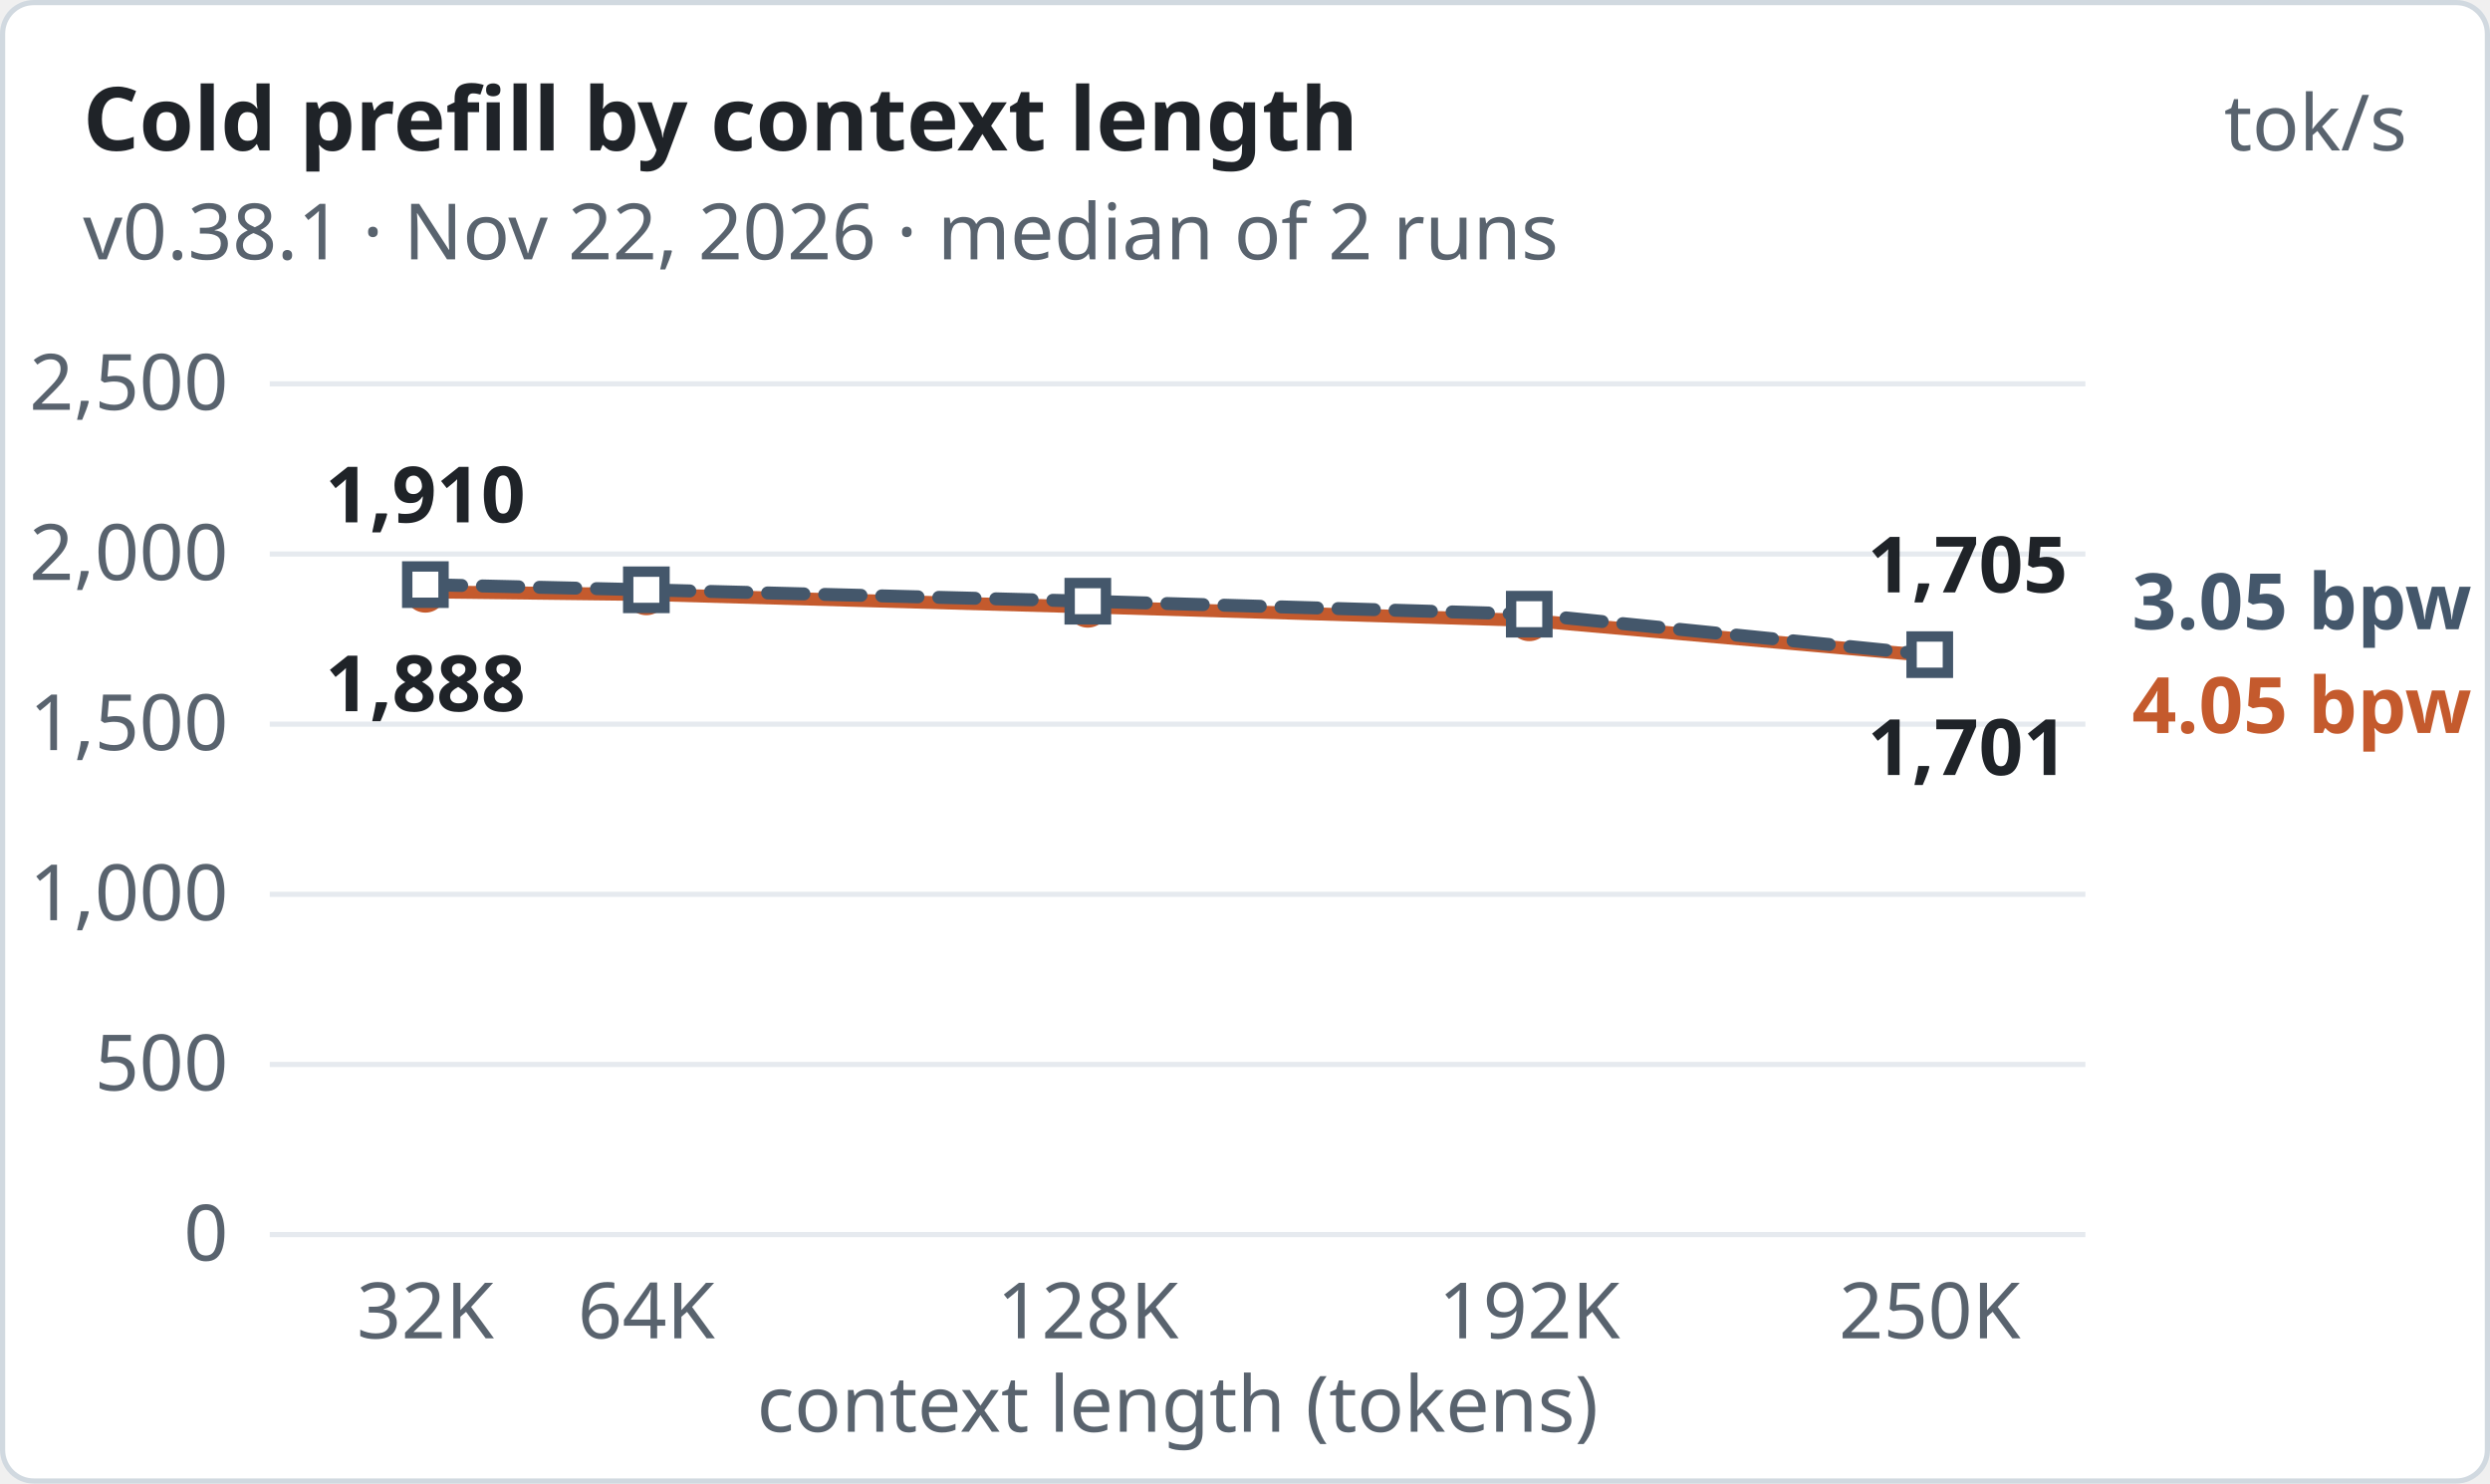
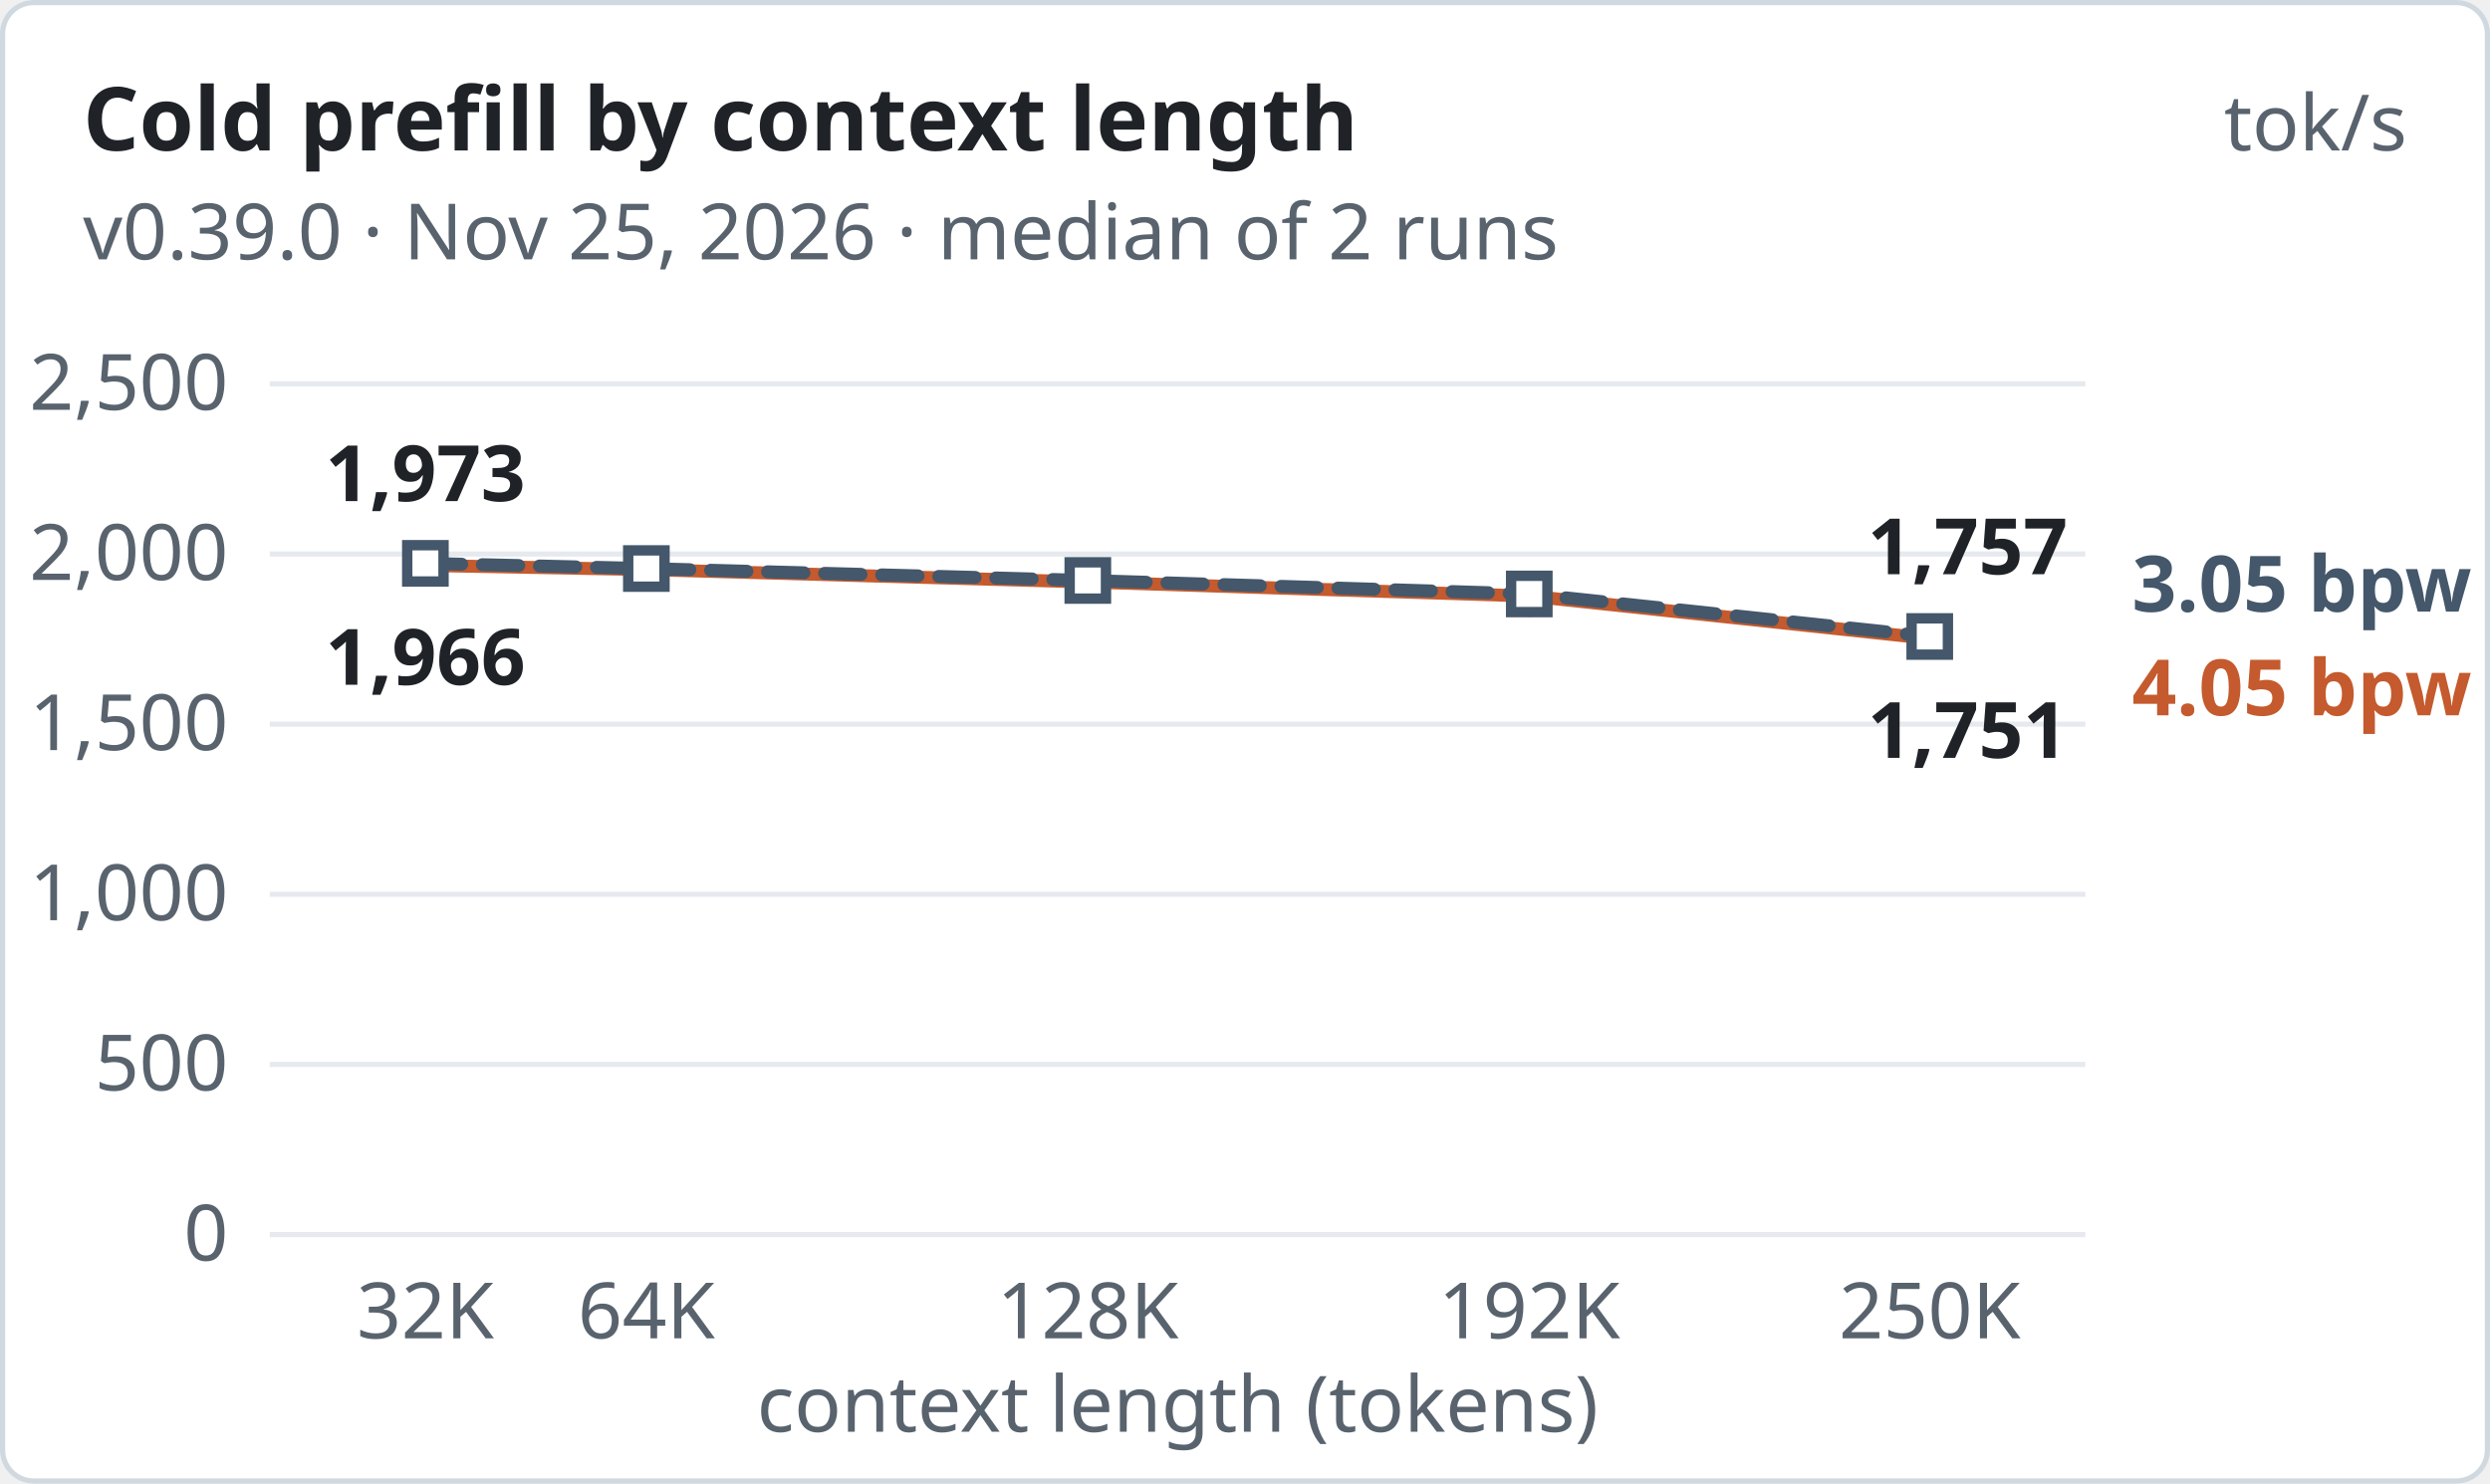
- <svg xmlns="http://www.w3.org/2000/svg" viewBox="0 0 480 286" width="480" height="286" role="img" aria-label="Line chart: Cold prefill by context length, in tokens per second: 4.05 bpw from 1,888 at 32K to 1,701 at 250K; 3.05 bpw from 1,910 at 32K to 1,705 at 250K. v0.38.1, Nov 22, 2026." font-family="-apple-system,BlinkMacSystemFont,'Segoe UI','Noto Sans',Helvetica,Arial,sans-serif">
+ <svg xmlns="http://www.w3.org/2000/svg" viewBox="0 0 480 286" width="480" height="286" role="img" aria-label="Line chart: Cold prefill by context length, in tokens per second: 4.05 bpw from 1,966 at 32K to 1,751 at 250K; 3.05 bpw from 1,973 at 32K to 1,757 at 250K. v0.39.0, Nov 25, 2026." font-family="-apple-system,BlinkMacSystemFont,'Segoe UI','Noto Sans',Helvetica,Arial,sans-serif">
  <rect x="0.5" y="0.5" width="479" height="285" rx="6" fill="#ffffff" stroke="#d1d9e0" />
  <text x="16" y="29" font-size="17" font-weight="600" fill="#1f2328">Cold prefill by context length</text>
-   <text x="16" y="50" font-size="15" fill="#59636e">v0.38.1 · Nov 22, 2026 · median of 2 runs</text>
+   <text x="16" y="50" font-size="15" fill="#59636e">v0.39.0 · Nov 25, 2026 · median of 2 runs</text>
  <line x1="52" y1="238.0" x2="402" y2="238.0" stroke="#e6eaef" stroke-width="1" />
  <text x="44" y="243.0" font-size="15" text-anchor="end" fill="#59636e">0</text>
  <line x1="52" y1="205.2" x2="402" y2="205.2" stroke="#e6eaef" stroke-width="1" />
  <text x="44" y="210.2" font-size="15" text-anchor="end" fill="#59636e">500</text>
  <line x1="52" y1="172.4" x2="402" y2="172.4" stroke="#e6eaef" stroke-width="1" />
  <text x="44" y="177.4" font-size="15" text-anchor="end" fill="#59636e">1,000</text>
  <line x1="52" y1="139.6" x2="402" y2="139.6" stroke="#e6eaef" stroke-width="1" />
  <text x="44" y="144.6" font-size="15" text-anchor="end" fill="#59636e">1,500</text>
  <line x1="52" y1="106.8" x2="402" y2="106.8" stroke="#e6eaef" stroke-width="1" />
  <text x="44" y="111.8" font-size="15" text-anchor="end" fill="#59636e">2,000</text>
  <line x1="52" y1="74.0" x2="402" y2="74.0" stroke="#e6eaef" stroke-width="1" />
  <text x="44" y="79.0" font-size="15" text-anchor="end" fill="#59636e">2,500</text>
  <text x="464" y="29" font-size="15" text-anchor="end" fill="#59636e">tok/s</text>
  <text x="82.0" y="258" font-size="15" text-anchor="middle" fill="#59636e">32K</text>
  <text x="124.6" y="258" font-size="15" text-anchor="middle" fill="#59636e">64K</text>
  <text x="209.7" y="258" font-size="15" text-anchor="middle" fill="#59636e">128K</text>
  <text x="294.8" y="258" font-size="15" text-anchor="middle" fill="#59636e">192K</text>
  <text x="372.0" y="258" font-size="15" text-anchor="middle" fill="#59636e">250K</text>
  <text x="227.0" y="276" font-size="15" text-anchor="middle" fill="#59636e">context length (tokens)</text>
-   <polyline points="82.0,114.1 124.6,114.6 209.7,117.0 294.8,119.6 372.0,126.4" fill="none" stroke="#c45a2d" stroke-width="2.5" stroke-linejoin="round" stroke-linecap="round" />
-   <circle cx="82.0" cy="114.1" r="4" fill="#c45a2d" />
-   <circle cx="124.6" cy="114.6" r="4" fill="#c45a2d" />
-   <circle cx="209.7" cy="117.0" r="4" fill="#c45a2d" />
-   <circle cx="294.8" cy="119.6" r="4" fill="#c45a2d" />
-   <circle cx="372.0" cy="126.4" r="4" fill="#c45a2d" />
-   <text x="82.0" y="137.1" font-size="15" font-weight="600" text-anchor="middle" fill="#1f2328">1,888</text>
-   <text x="360.0" y="149.4" font-size="15" font-weight="600" text-anchor="start" fill="#1f2328">1,701</text>
-   <text x="411" y="141.3" font-size="15" font-weight="600" fill="#c45a2d">4.05 bpw</text>
-   <polyline points="82.0,112.7 124.6,113.7 209.7,115.9 294.8,118.4 372.0,126.2" fill="none" stroke="#44576b" stroke-width="2.5" stroke-linejoin="round" stroke-linecap="round" stroke-dasharray="7 4" />
-   <rect x="78.5" y="109.2" width="7" height="7" fill="#ffffff" stroke="#44576b" stroke-width="2" />
-   <rect x="121.1" y="110.2" width="7" height="7" fill="#ffffff" stroke="#44576b" stroke-width="2" />
-   <rect x="206.2" y="112.4" width="7" height="7" fill="#ffffff" stroke="#44576b" stroke-width="2" />
-   <rect x="291.3" y="114.9" width="7" height="7" fill="#ffffff" stroke="#44576b" stroke-width="2" />
-   <rect x="368.5" y="122.7" width="7" height="7" fill="#ffffff" stroke="#44576b" stroke-width="2" />
-   <text x="82.0" y="100.7" font-size="15" font-weight="600" text-anchor="middle" fill="#1f2328">1,910</text>
-   <text x="360.0" y="114.2" font-size="15" font-weight="600" text-anchor="start" fill="#1f2328">1,705</text>
-   <text x="411" y="121.3" font-size="15" font-weight="600" fill="#44576b">3.05 bpw</text>
+   <polyline points="82.0,109.0 124.6,109.8 209.7,112.2 294.8,114.9 372.0,123.1" fill="none" stroke="#c45a2d" stroke-width="2.5" stroke-linejoin="round" stroke-linecap="round" />
+   <circle cx="82.0" cy="109.0" r="4" fill="#c45a2d" />
+   <circle cx="124.6" cy="109.8" r="4" fill="#c45a2d" />
+   <circle cx="209.7" cy="112.2" r="4" fill="#c45a2d" />
+   <circle cx="294.8" cy="114.9" r="4" fill="#c45a2d" />
+   <circle cx="372.0" cy="123.1" r="4" fill="#c45a2d" />
+   <text x="82.0" y="132.0" font-size="15" font-weight="600" text-anchor="middle" fill="#1f2328">1,966</text>
+   <text x="360.0" y="146.1" font-size="15" font-weight="600" text-anchor="start" fill="#1f2328">1,751</text>
+   <text x="411" y="137.9" font-size="15" font-weight="600" fill="#c45a2d">4.05 bpw</text>
+   <polyline points="82.0,108.6 124.6,109.6 209.7,111.9 294.8,114.5 372.0,122.7" fill="none" stroke="#44576b" stroke-width="2.5" stroke-linejoin="round" stroke-linecap="round" stroke-dasharray="7 4" />
+   <rect x="78.5" y="105.1" width="7" height="7" fill="#ffffff" stroke="#44576b" stroke-width="2" />
+   <rect x="121.1" y="106.1" width="7" height="7" fill="#ffffff" stroke="#44576b" stroke-width="2" />
+   <rect x="206.2" y="108.4" width="7" height="7" fill="#ffffff" stroke="#44576b" stroke-width="2" />
+   <rect x="291.3" y="111.0" width="7" height="7" fill="#ffffff" stroke="#44576b" stroke-width="2" />
+   <rect x="368.5" y="119.2" width="7" height="7" fill="#ffffff" stroke="#44576b" stroke-width="2" />
+   <text x="82.0" y="96.6" font-size="15" font-weight="600" text-anchor="middle" fill="#1f2328">1,973</text>
+   <text x="360.0" y="110.7" font-size="15" font-weight="600" text-anchor="start" fill="#1f2328">1,757</text>
+   <text x="411" y="117.9" font-size="15" font-weight="600" fill="#44576b">3.05 bpw</text>
</svg>
